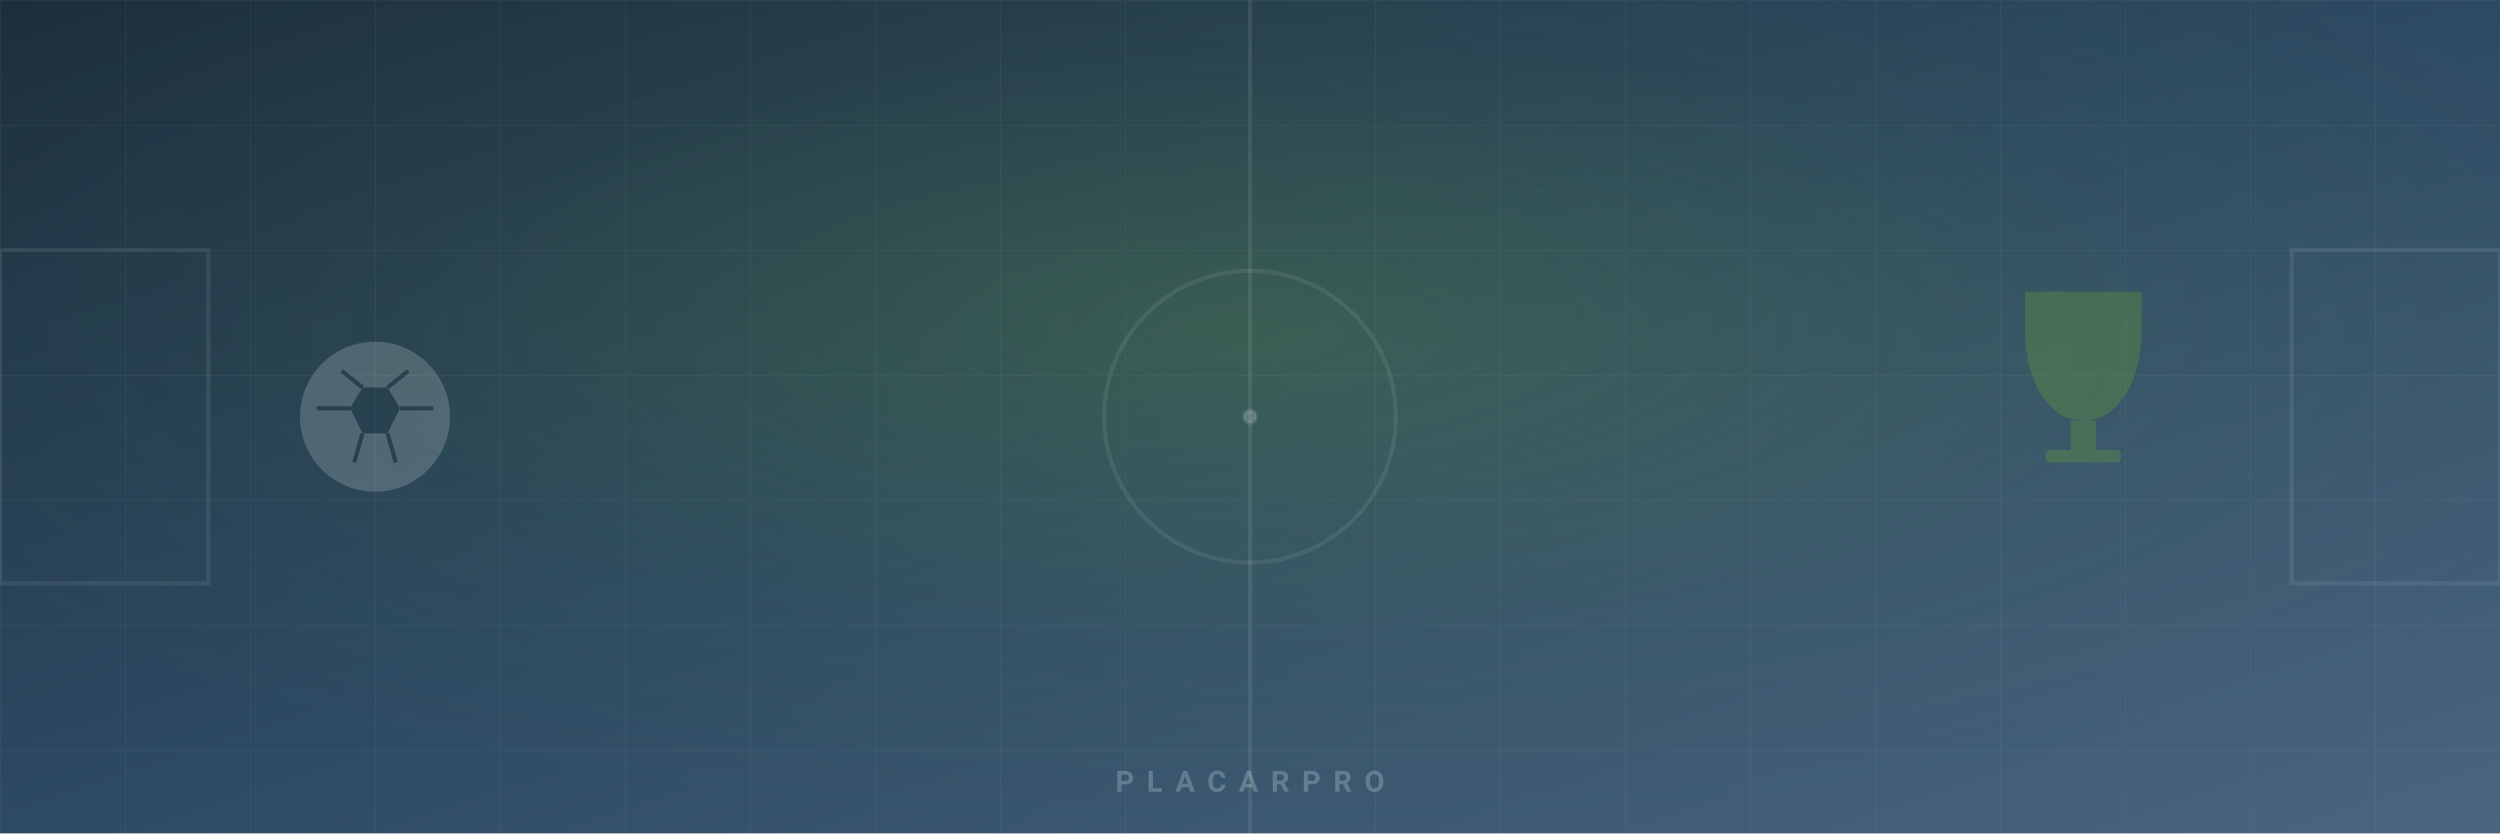
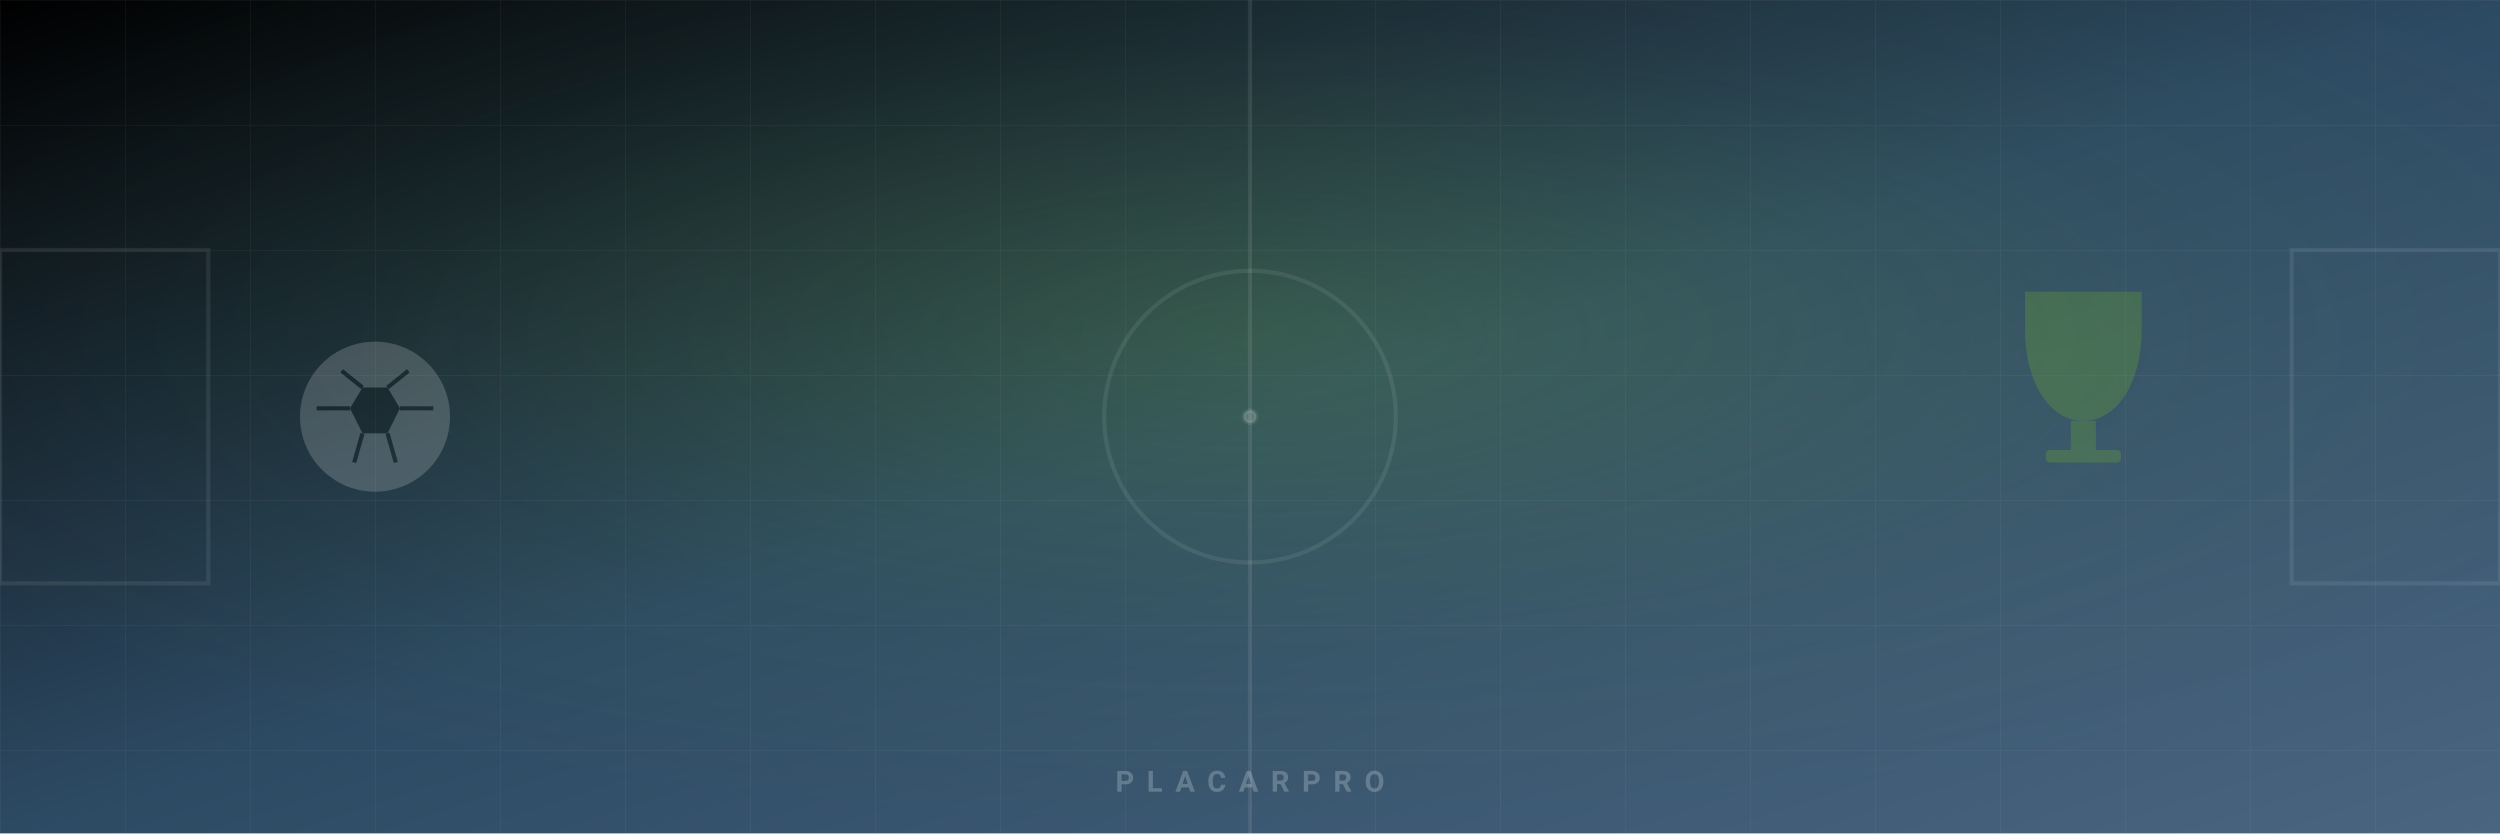
<svg xmlns="http://www.w3.org/2000/svg" viewBox="0 0 1200 400" preserveAspectRatio="xMidYMid slice" role="img" aria-label="Banner padrão PlacarPro">
  <defs>
    <linearGradient id="bgGrad" x1="0%" y1="0%" x2="100%" y2="100%">
-       <stop offset="0%" stop-color="#1C2E3D" />
+       <stop offset="0%" stop-color="#000000" />
      <stop offset="50%" stop-color="#2d4a63" />
      <stop offset="100%" stop-color="#4a6580" />
    </linearGradient>
    <radialGradient id="spotlight" cx="50%" cy="40%" r="60%">
      <stop offset="0%" stop-color="#7CC61D" stop-opacity="0.18" />
      <stop offset="60%" stop-color="#7CC61D" stop-opacity="0.04" />
      <stop offset="100%" stop-color="#7CC61D" stop-opacity="0" />
    </radialGradient>
    <pattern id="grid" width="60" height="60" patternUnits="userSpaceOnUse">
      <path d="M 60 0 L 0 0 0 60" fill="none" stroke="rgba(255,255,255,0.04)" stroke-width="1" />
    </pattern>
  </defs>
  <rect width="1200" height="400" fill="url(#bgGrad)" />
  <rect width="1200" height="400" fill="url(#grid)" />
  <rect width="1200" height="400" fill="url(#spotlight)" />
  <g stroke="rgba(255,255,255,0.08)" stroke-width="2" fill="none">
    <line x1="600" y1="0" x2="600" y2="400" />
    <circle cx="600" cy="200" r="70" />
    <circle cx="600" cy="200" r="3" fill="rgba(255,255,255,0.18)" />
    <rect x="0" y="120" width="100" height="160" />
    <rect x="1100" y="120" width="100" height="160" />
  </g>
  <g transform="translate(180,200)" opacity="0.18">
    <circle r="36" fill="#fff" />
-     <g fill="#1C2E3D">
+     <g fill="#000000">
      <polygon points="-6,-14 6,-14 12,-4 6,8 -6,8 -12,-4" />
-       <path d="M -6 -14 L -16 -22 M 6 -14 L 16 -22 M -12 -4 L -28 -4 M 12 -4 L 28 -4 M -6 8 L -10 22 M 6 8 L 10 22" stroke="#1C2E3D" stroke-width="2" fill="none" />
+       <path d="M -6 -14 L -16 -22 M 6 -14 L 16 -22 M -12 -4 L -28 -4 M 12 -4 L 28 -4 M -6 8 L -10 22 M 6 8 L 10 22" stroke="#000000" stroke-width="2" fill="none" />
    </g>
  </g>
  <g transform="translate(1000,180)" opacity="0.22" fill="#7CC61D">
    <path d="M -28 -40 h 56 v 18 c 0 26 -12 44 -28 44 c -16 0 -28 -18 -28 -44 z" />
    <rect x="-6" y="22" width="12" height="14" />
    <rect x="-18" y="36" width="36" height="6" rx="2" />
  </g>
  <text x="600" y="380" text-anchor="middle" font-family="-apple-system, BlinkMacSystemFont, 'Segoe UI', Roboto, Arial, sans-serif" font-size="14" font-weight="700" letter-spacing="6" fill="rgba(255,255,255,0.22)">PLACARPRO</text>
</svg>
